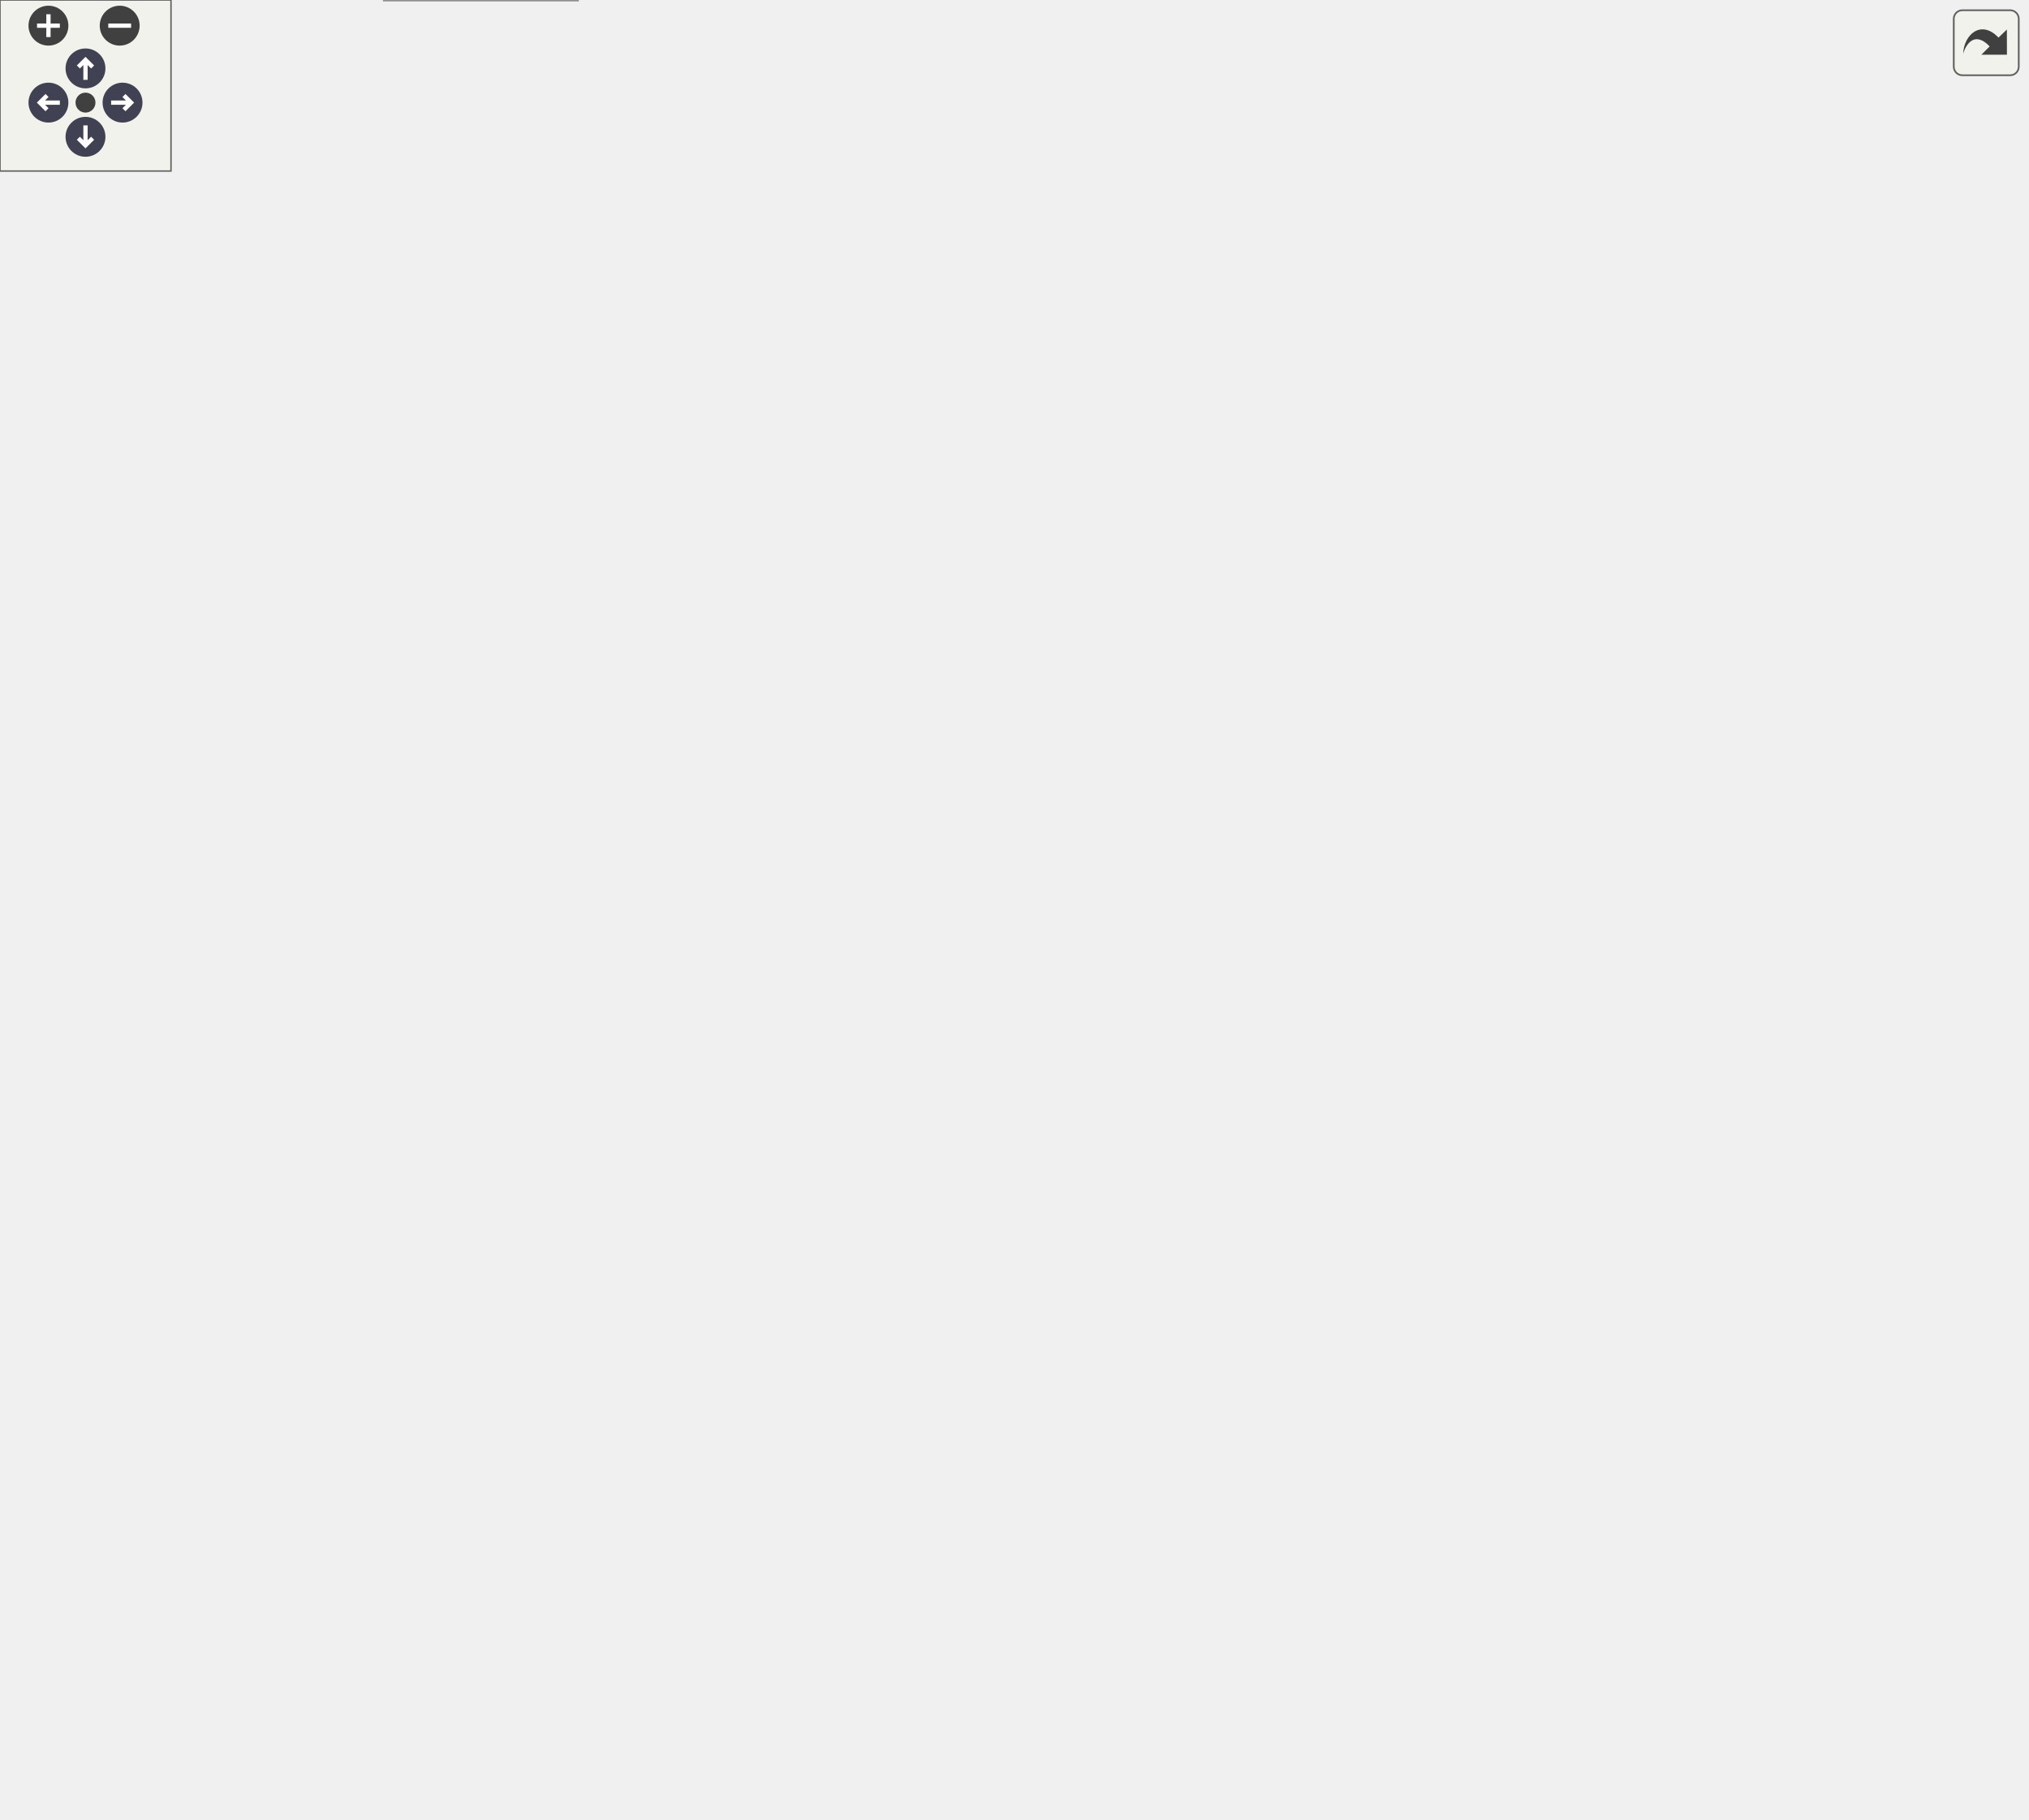
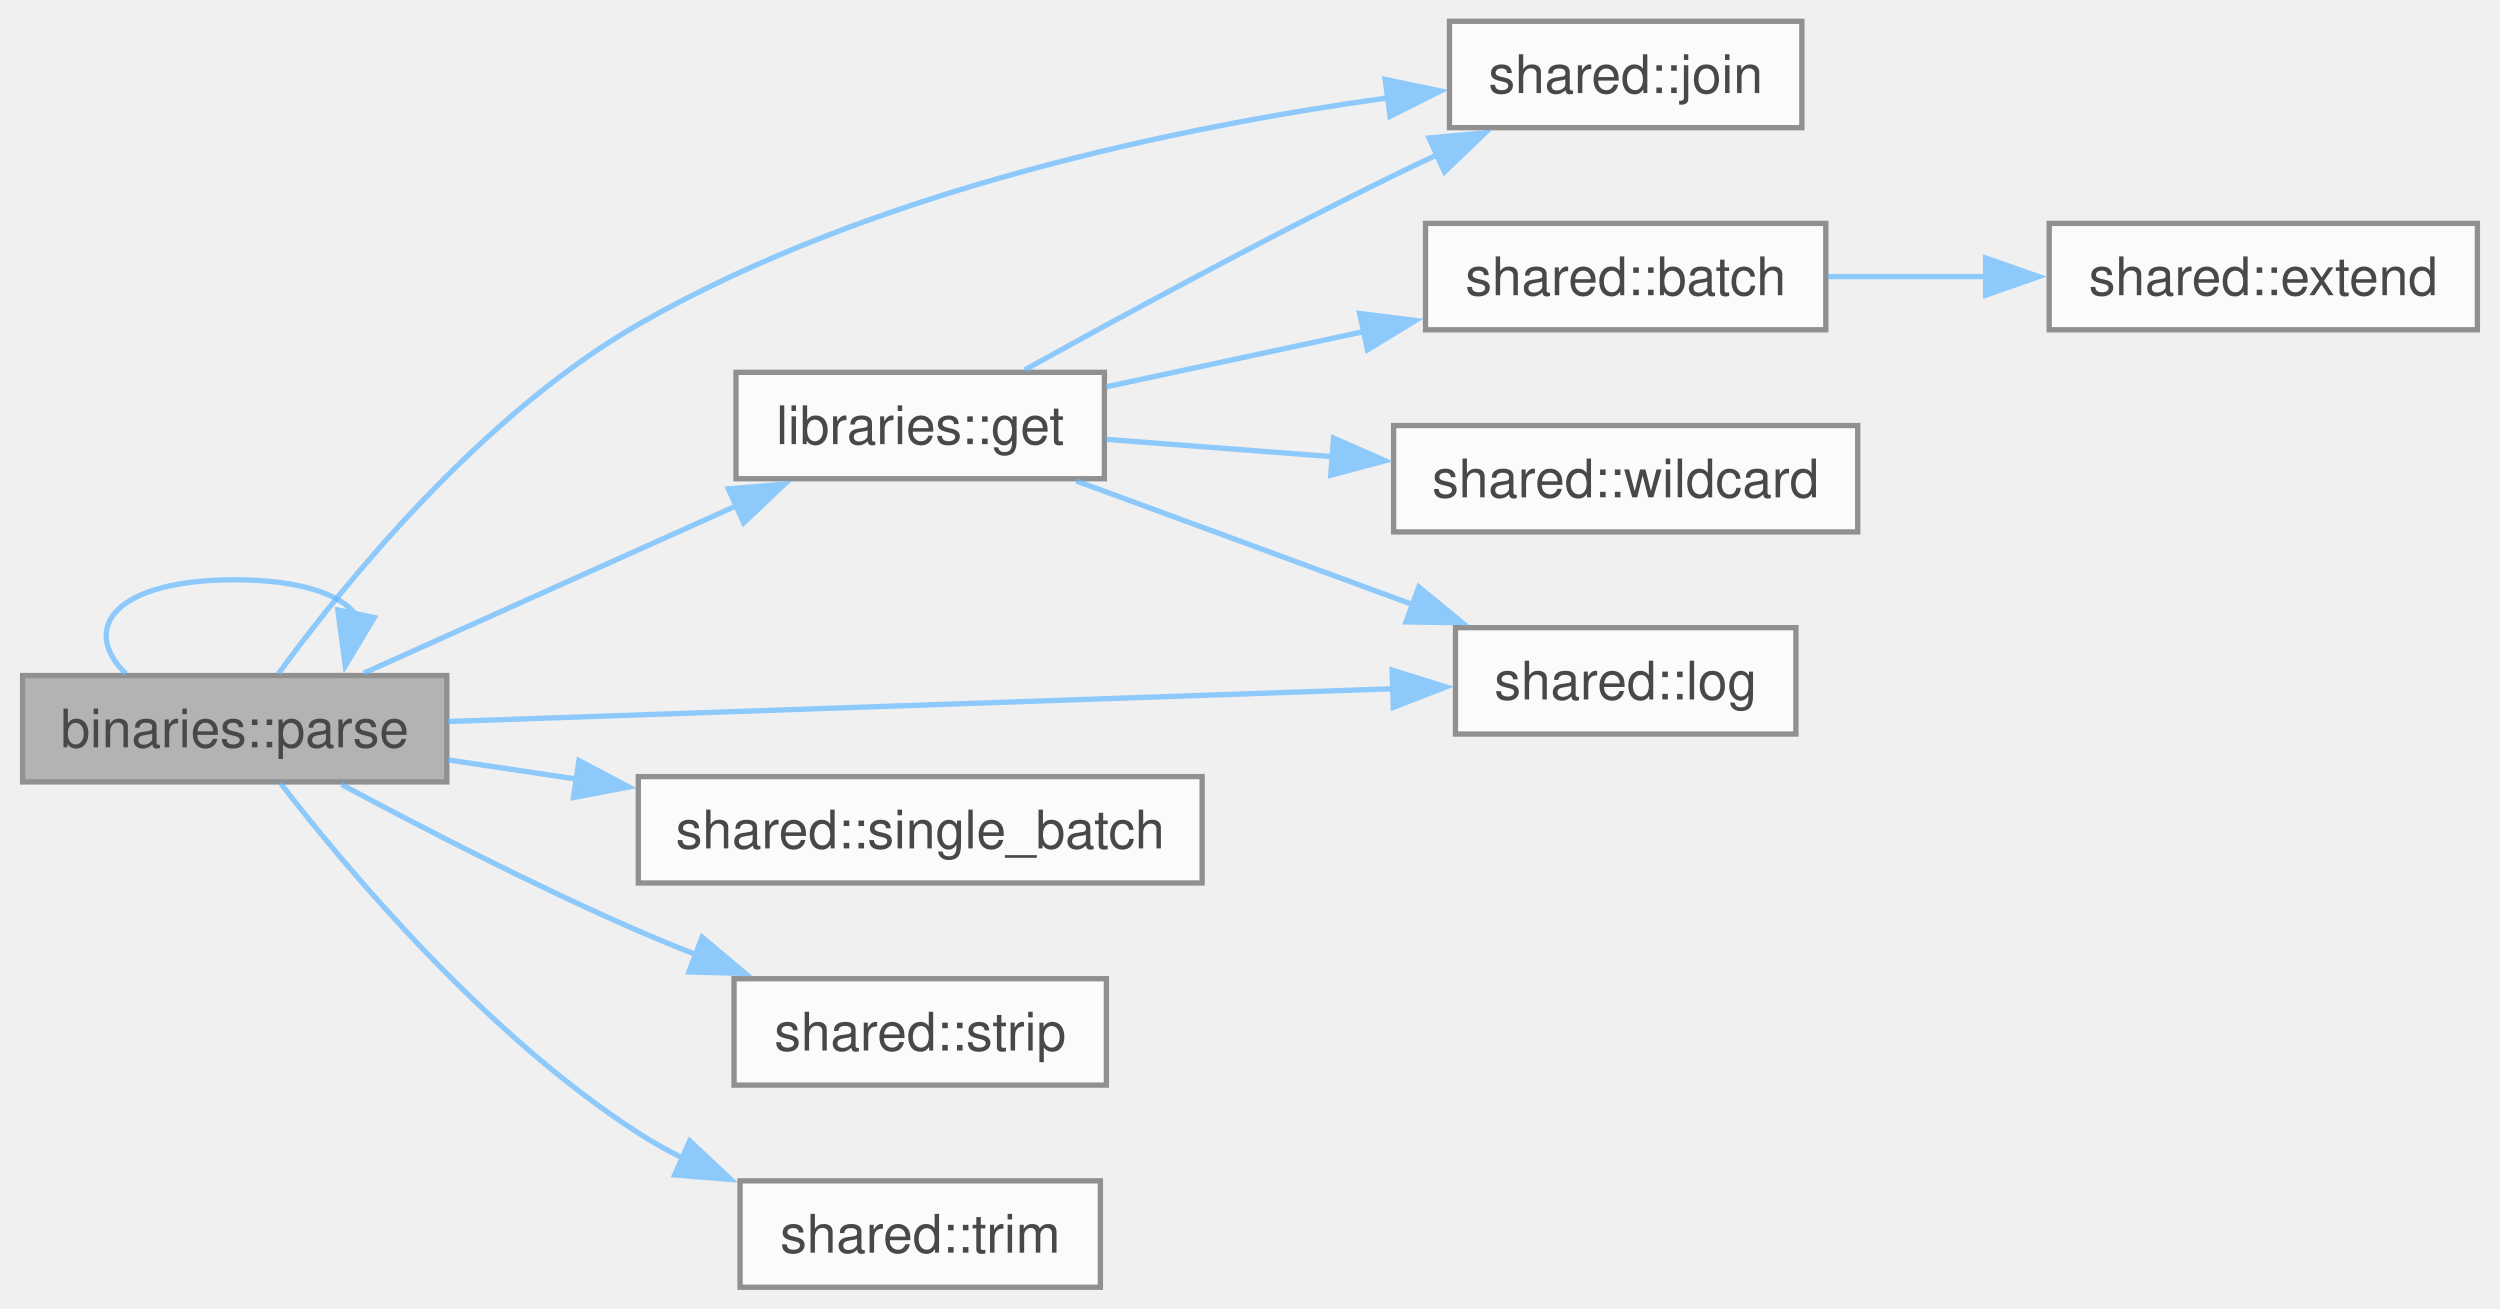
- <svg xmlns="http://www.w3.org/2000/svg" xmlns:xlink="http://www.w3.org/1999/xlink" id="main" version="1.1" xml:space="preserve">
-   <style type="text/css">
+ <svg xmlns="http://www.w3.org/2000/svg" xmlns:xlink="http://www.w3.org/1999/xlink" width="470pt" height="246pt" viewBox="0.00 0.00 469.50 246.00">
+   <svg id="main" version="1.1" xml:space="preserve">
+     <style type="text/css">
.node, .edge {opacity: 0.7;}
.node.selected, .edge.selected {opacity: 1;}
.edge:hover path { stroke: red; }
.edge:hover polygon { stroke: red; fill: red; }
</style>
-   <defs>
-     <circle id="rim" cx="0" cy="0" r="7" />
-     <circle id="rim2" cx="0" cy="0" r="3.5" />
-     <g id="zoomPlus">
-       <use xlink:href="#rim" fill="#404040">
-         <set attributeName="fill" to="#808080" begin="zoomplus.mouseover" end="zoomplus.mouseout" />
-       </use>
-       <path d="M-4,0h8M0,-4v8" fill="none" stroke="white" stroke-width="1.5" pointer-events="none" />
-     </g>
-     <g id="zoomMin">
-       <use xlink:href="#rim" fill="#404040">
-         <set attributeName="fill" to="#808080" begin="zoomminus.mouseover" end="zoomminus.mouseout" />
-       </use>
-       <path d="M-4,0h8" fill="none" stroke="white" stroke-width="1.5" pointer-events="none" />
-     </g>
-     <g id="arrowUp" transform="translate(30 24)">
-       <use xlink:href="#rim" />
-       <path pointer-events="none" fill="none" stroke="white" stroke-width="1.5" d="M0,-3.0v7 M-2.5,-0.5L0,-3.0L2.5,-0.5" />
-     </g>
-     <g id="arrowRight" transform="rotate(90) translate(36 -43)">
-       <use xlink:href="#rim" />
-       <path pointer-events="none" fill="none" stroke="white" stroke-width="1.5" d="M0,-3.0v7 M-2.5,-0.5L0,-3.0L2.5,-0.5" />
-     </g>
-     <g id="arrowDown" transform="rotate(180) translate(-30 -48)">
-       <use xlink:href="#rim" />
-       <path pointer-events="none" fill="none" stroke="white" stroke-width="1.5" d="M0,-3.0v7 M-2.5,-0.5L0,-3.0L2.5,-0.5" />
-     </g>
-     <g id="arrowLeft" transform="rotate(270) translate(-36 17)">
-       <use xlink:href="#rim" />
-       <path pointer-events="none" fill="none" stroke="white" stroke-width="1.5" d="M0,-3.0v7 M-2.5,-0.5L0,-3.0L2.5,-0.5" />
-     </g>
-     <g id="resetDef">
-       <use xlink:href="#rim2" fill="#404040">
-         <set attributeName="fill" to="#808080" begin="reset.mouseover" end="reset.mouseout" />
-       </use>
-     </g>
-   </defs>
-   <svg id="graph" class="graph">
-     <g id="viewport">
-       <g id="Node000001" class="node">
-         <g id="a_Node000001">
-           <a xlink:title="Parse a binary to determine dependencies.">
-             <polygon fill="#999999" stroke="#666666" points="79.75,-248 0,-248 0,-228 79.75,-228 79.75,-248" />
-             <text text-anchor="middle" x="39.88" y="-234.5" font-family="Helvetica,sans-Serif" font-size="10.00">binaries::parse</text>
-           </a>
+     <svg id="graph" class="graph">
+       <g id="graph0" class="graph" transform="scale(1 1) rotate(0) translate(4 242)">
+         <g id="Node000001" class="node">
+           <g id="a_Node000001">
+             <a xlink:title="Parse a binary to determine dependencies.">
+               <polygon fill="#999999" stroke="#666666" points="79.75,-115 0,-115 0,-95 79.75,-95 79.75,-115" />
+               <text text-anchor="middle" x="39.88" y="-101.5" font-family="Helvetica,sans-Serif" font-size="10.00">binaries::parse</text>
+             </a>
+           </g>
+         </g>
+         <g id="edge9_Node000001_Node000001" class="edge">
+           <g id="a_edge9_Node000001_Node000001">
+             <a xlink:title=" ">
+               <path fill="none" stroke="#63b8ff" d="M19.4,-115.34C10.65,-123.98 17.47,-133 39.88,-133 52.13,-133 59.72,-130.3 62.65,-126.44" />
+               <polygon fill="#63b8ff" stroke="#63b8ff" points="66.12,-125.9 60.66,-116.82 59.26,-127.32 66.12,-125.9" />
+             </a>
+           </g>
+         </g>
+         <g id="Node000002" class="node">
+           <g id="a_Node000002">
+             <a xlink:href="namespacelibraries.html#a4dfd6ab45adf8dc18ea57bc1f88eaedf" target="_top" xlink:title="Recursively resolve all shared-libraries needed by a library.">
+               <polygon fill="white" stroke="#666666" points="203.38,-172 134.12,-172 134.12,-152 203.38,-152 203.38,-172" />
+               <text text-anchor="middle" x="168.75" y="-158.5" font-family="Helvetica,sans-Serif" font-size="10.00">libraries::get</text>
+             </a>
+           </g>
+         </g>
+         <g id="edge1_Node000001_Node000002" class="edge">
+           <g id="a_edge1_Node000001_Node000002">
+             <a xlink:title=" ">
+               <path fill="none" stroke="#63b8ff" d="M64.15,-115.45C83.82,-124.29 112.25,-137.06 134.35,-146.99" />
+               <polygon fill="#63b8ff" stroke="#63b8ff" points="132.69,-150.09 143.25,-150.99 135.56,-143.7 132.69,-150.09" />
+             </a>
+           </g>
+         </g>
+         <g id="Node000005" class="node">
+           <g id="a_Node000005">
+             <a xlink:href="namespaceshared.html#a2f7cb04abbe01ba7193f2d2a6d520355" target="_top" xlink:title="Join a vector into a string.">
+               <polygon fill="white" stroke="#666666" points="334.5,-238 268.25,-238 268.25,-218 334.5,-218 334.5,-238" />
+               <text text-anchor="middle" x="301.38" y="-224.5" font-family="Helvetica,sans-Serif" font-size="10.00">shared::join</text>
+             </a>
+           </g>
+         </g>
+         <g id="edge7_Node000001_Node000005" class="edge">
+           <g id="a_edge7_Node000001_Node000005">
+             <a xlink:title=" ">
+               <path fill="none" stroke="#63b8ff" d="M48.1,-115.36C60.16,-131.85 86.03,-163.94 115.75,-181 159.91,-206.35 217.72,-218.2 256.8,-223.63" />
+               <polygon fill="#63b8ff" stroke="#63b8ff" points="256.17,-227.08 266.54,-224.89 257.07,-220.14 256.17,-227.08" />
+             </a>
+           </g>
+         </g>
+         <g id="Node000006" class="node">
+           <g id="a_Node000006">
+             <a xlink:href="namespaceshared.html#a99724c73af55fa92ae29fee700152917" target="_top" xlink:title="Log output to console, if verbose.">
+               <polygon fill="white" stroke="#666666" points="333.38,-124 269.38,-124 269.38,-104 333.38,-104 333.38,-124" />
+               <text text-anchor="middle" x="301.38" y="-110.5" font-family="Helvetica,sans-Serif" font-size="10.00">shared::log</text>
+             </a>
+           </g>
+         </g>
+         <g id="edge8_Node000001_Node000006" class="edge">
+           <g id="a_edge8_Node000001_Node000006">
+             <a xlink:title=" ">
+               <path fill="none" stroke="#63b8ff" d="M80.01,-106.36C127.85,-108.02 208.53,-110.81 257.86,-112.53" />
+               <polygon fill="#63b8ff" stroke="#63b8ff" points="257.46,-116.01 267.58,-112.86 257.7,-109.02 257.46,-116.01" />
+             </a>
+           </g>
+         </g>
+         <g id="Node000008" class="node">
+           <g id="a_Node000008">
+             <a xlink:href="namespaceshared.html#a8d237bf1ea1e2a6fb5c7d30bcb51f593" target="_top" xlink:title="Batch multiple iterations of an accumulator function together.">
+               <polygon fill="white" stroke="#666666" points="221.75,-96 115.75,-96 115.75,-76 221.75,-76 221.75,-96" />
+               <text text-anchor="middle" x="168.75" y="-82.5" font-family="Helvetica,sans-Serif" font-size="10.00">shared::single_batch</text>
+             </a>
+           </g>
+         </g>
+         <g id="edge10_Node000001_Node000008" class="edge">
+           <g id="a_edge10_Node000001_Node000008">
+             <a xlink:title=" ">
+               <path fill="none" stroke="#63b8ff" d="M79.98,-99.14C87.69,-97.99 95.96,-96.75 104.24,-95.51" />
+               <polygon fill="#63b8ff" stroke="#63b8ff" points="104.6,-99 113.97,-94.05 103.56,-92.07 104.6,-99" />
+             </a>
+           </g>
+         </g>
+         <g id="Node000009" class="node">
+           <g id="a_Node000009">
+             <a xlink:href="namespaceshared.html#ae0ec3e8d4de79340eda47eabfd075feb" target="_top" xlink:title="Strip all instance of character from a string.">
+               <polygon fill="white" stroke="#666666" points="203.75,-58 133.75,-58 133.75,-38 203.75,-38 203.75,-58" />
+               <text text-anchor="middle" x="168.75" y="-44.5" font-family="Helvetica,sans-Serif" font-size="10.00">shared::strip</text>
+             </a>
+           </g>
+         </g>
+         <g id="edge11_Node000001_Node000009" class="edge">
+           <g id="a_edge11_Node000001_Node000009">
+             <a xlink:title=" ">
+               <path fill="none" stroke="#63b8ff" d="M59.96,-94.51C74.92,-86.5 96.36,-75.43 115.75,-67 119.3,-65.46 123.01,-63.93 126.75,-62.46" />
+               <polygon fill="#63b8ff" stroke="#63b8ff" points="127.75,-65.82 135.85,-58.99 125.26,-59.28 127.75,-65.82" />
+             </a>
+           </g>
+         </g>
+         <g id="Node000010" class="node">
+           <g id="a_Node000010">
+             <a xlink:href="namespaceshared.html#a77e45bc6735a35fbc38891b166e40a7b" target="_top" xlink:title="Trim characters from the front and end of a string.">
+               <polygon fill="white" stroke="#666666" points="202.62,-20 134.88,-20 134.88,0 202.62,0 202.62,-20" />
+               <text text-anchor="middle" x="168.75" y="-6.5" font-family="Helvetica,sans-Serif" font-size="10.00">shared::trim</text>
+             </a>
+           </g>
+         </g>
+         <g id="edge12_Node000001_Node000010" class="edge">
+           <g id="a_edge12_Node000001_Node000010">
+             <a xlink:title=" ">
+               <path fill="none" stroke="#63b8ff" d="M48.51,-94.72C60.95,-78.63 87.09,-47.44 115.75,-29 118.44,-27.27 121.31,-25.67 124.27,-24.19" />
+               <polygon fill="#63b8ff" stroke="#63b8ff" points="125.42,-27.51 133.14,-20.26 122.58,-21.11 125.42,-27.51" />
+             </a>
+           </g>
+         </g>
+         <g id="Node000003" class="node">
+           <g id="a_Node000003">
+             <a xlink:href="namespaceshared.html#a993cd576fb1a43b497dc350728bd8c80" target="_top" xlink:title="Batch multiple iterations of an accumulator function together, threaded.">
+               <polygon fill="white" stroke="#666666" points="339,-200 263.75,-200 263.75,-180 339,-180 339,-200" />
+               <text text-anchor="middle" x="301.38" y="-186.5" font-family="Helvetica,sans-Serif" font-size="10.00">shared::batch</text>
+             </a>
+           </g>
+         </g>
+         <g id="edge2_Node000002_Node000003" class="edge">
+           <g id="a_edge2_Node000002_Node000003">
+             <a xlink:title=" ">
+               <path fill="none" stroke="#63b8ff" d="M203.73,-169.28C218.59,-172.47 236.29,-176.26 252.46,-179.73" />
+               <polygon fill="#63b8ff" stroke="#63b8ff" points="251.36,-183.07 261.87,-181.75 252.83,-176.23 251.36,-183.07" />
+             </a>
+           </g>
+         </g>
+         <g id="edge4_Node000002_Node000005" class="edge">
+           <g id="a_edge4_Node000002_Node000005">
+             <a xlink:title=" ">
+               <path fill="none" stroke="#63b8ff" d="M188.43,-172.48C206.11,-182.27 233.48,-197.13 257.75,-209 260.45,-210.32 263.27,-211.66 266.11,-212.98" />
+               <polygon fill="#63b8ff" stroke="#63b8ff" points="264.41,-216.06 274.96,-217.02 267.31,-209.69 264.41,-216.06" />
+             </a>
+           </g>
+         </g>
+         <g id="edge5_Node000002_Node000006" class="edge">
+           <g id="a_edge5_Node000002_Node000006">
+             <a xlink:title=" ">
+               <path fill="none" stroke="#63b8ff" d="M198.09,-151.58C216.67,-144.76 241.19,-135.75 261.56,-128.26" />
+               <polygon fill="#63b8ff" stroke="#63b8ff" points="262.49,-131.65 270.67,-124.92 260.07,-125.08 262.49,-131.65" />
+             </a>
+           </g>
+         </g>
+         <g id="Node000007" class="node">
+           <g id="a_Node000007">
+             <a xlink:href="namespaceshared.html#a6955b6b671ef8b660a0d6ed018712923" target="_top" xlink:title="Resolve wildcard patterns.">
+               <polygon fill="white" stroke="#666666" points="345,-162 257.75,-162 257.75,-142 345,-142 345,-162" />
+               <text text-anchor="middle" x="301.38" y="-148.5" font-family="Helvetica,sans-Serif" font-size="10.00">shared::wildcard</text>
+             </a>
+           </g>
+         </g>
+         <g id="edge6_Node000002_Node000007" class="edge">
+           <g id="a_edge6_Node000002_Node000007">
+             <a xlink:title=" ">
+               <path fill="none" stroke="#63b8ff" d="M203.73,-159.4C216.73,-158.4 231.91,-157.24 246.33,-156.14" />
+               <polygon fill="#63b8ff" stroke="#63b8ff" points="246.46,-159.64 256.16,-155.38 245.93,-152.66 246.46,-159.64" />
+             </a>
+           </g>
+         </g>
+         <g id="Node000004" class="node">
+           <g id="a_Node000004">
+             <a xlink:href="namespaceshared.html#a1636cc0cb46e6be8f452dbc1e92a1e28" target="_top" xlink:title="Extend a container in place.">
+               <polygon fill="white" stroke="#666666" points="461.5,-200 381,-200 381,-180 461.5,-180 461.5,-200" />
+               <text text-anchor="middle" x="421.25" y="-186.5" font-family="Helvetica,sans-Serif" font-size="10.00">shared::extend</text>
+             </a>
+           </g>
+         </g>
+         <g id="edge3_Node000003_Node000004" class="edge">
+           <g id="a_edge3_Node000003_Node000004">
+             <a xlink:title=" ">
+               <path fill="none" stroke="#63b8ff" d="M339.35,-190C348.86,-190 359.27,-190 369.36,-190" />
+               <polygon fill="#63b8ff" stroke="#63b8ff" points="369.04,-193.5 379.04,-190 369.04,-186.5 369.04,-193.5" />
+             </a>
+           </g>
        </g>
      </g>
-       <g id="edge25_Node000001_Node000001" class="edge">
-         <g id="a_edge25_Node000001_Node000001">
-           <a xlink:title=" ">
-             <path fill="none" stroke="#63b8ff" d="M19.4,-248.34C10.65,-256.98 17.47,-266 39.88,-266 52.13,-266 59.72,-263.3 62.65,-259.44" />
-             <polygon fill="#63b8ff" stroke="#63b8ff" points="66.12,-258.9 60.66,-249.82 59.26,-260.32 66.12,-258.9" />
-           </a>
-         </g>
-       </g>
-       <g id="Node000002" class="node">
-         <g id="a_Node000002">
-           <a xlink:href="namespaceshared.html#a80f3b59804700742a5a0c6ea15bf24f9" target="_top" xlink:title="A Blocking Parser that returns the output in a single string.">
-             <polygon fill="white" stroke="#666666" points="589.62,-571 514.38,-571 514.38,-551 589.62,-551 589.62,-571" />
-             <text text-anchor="middle" x="552" y="-557.5" font-family="Helvetica,sans-Serif" font-size="10.00">shared::dump</text>
-           </a>
-         </g>
-       </g>
-       <g id="edge1_Node000001_Node000002" class="edge">
-         <g id="a_edge1_Node000001_Node000002">
-           <a xlink:title=" ">
-             <path fill="none" stroke="#63b8ff" d="M41.83,-248.24C45.48,-282.56 61.25,-395.46 115.75,-467 161.62,-527.21 185.28,-539.19 257.75,-561 340.93,-586.04 443.5,-577.7 502.66,-569.35" />
-             <polygon fill="#63b8ff" stroke="#63b8ff" points="503.02,-572.84 512.4,-567.92 502,-565.91 503.02,-572.84" />
-           </a>
-         </g>
-       </g>
-       <g id="Node000003" class="node">
-         <g id="a_Node000003">
-           <a xlink:href="namespaceshared.html#aa381bd3e7caf6ab85ad8d8518fd4adf2" target="_top" xlink:title="Execute stuff.">
-             <polygon fill="white" stroke="#666666" points="464.88,-438 392.62,-438 392.62,-418 464.88,-418 464.88,-438" />
-             <text text-anchor="middle" x="428.75" y="-424.5" font-family="Helvetica,sans-Serif" font-size="10.00">shared::exec</text>
-           </a>
-         </g>
-       </g>
-       <g id="edge2_Node000001_Node000003" class="edge">
-         <g id="a_edge2_Node000001_Node000003">
-           <a xlink:title=" ">
-             <path fill="none" stroke="#63b8ff" d="M80.07,-234.89C153.21,-229.97 306.62,-224.02 345.75,-257 398.84,-301.74 336.72,-356.16 381.75,-409 382.21,-409.53 382.68,-410.05 383.17,-410.56" />
-             <polygon fill="#63b8ff" stroke="#63b8ff" points="380.97,-413.29 391.03,-416.62 385.25,-407.74 380.97,-413.29" />
-           </a>
-         </g>
-       </g>
-       <g id="Node000004" class="node">
-         <g id="a_Node000004">
-           <a xlink:href="namespacelibraries.html#a4dfd6ab45adf8dc18ea57bc1f88eaedf" target="_top" xlink:title="Recursively resolve all shared-libraries needed by a library.">
-             <polygon fill="white" stroke="#666666" points="203.38,-400 134.12,-400 134.12,-380 203.38,-380 203.38,-400" />
-             <text text-anchor="middle" x="168.75" y="-386.5" font-family="Helvetica,sans-Serif" font-size="10.00">libraries::get</text>
-           </a>
-         </g>
-       </g>
-       <g id="edge3_Node000001_Node000004" class="edge">
-         <g id="a_edge3_Node000001_Node000004">
-           <a xlink:title=" ">
-             <path fill="none" stroke="#63b8ff" d="M44.45,-248.37C53.13,-272.15 77.43,-331.22 115.75,-366 119.09,-369.03 122.88,-371.74 126.86,-374.15" />
-             <polygon fill="#63b8ff" stroke="#63b8ff" points="125.17,-377.22 135.64,-378.82 128.45,-371.04 125.17,-377.22" />
-           </a>
-         </g>
-       </g>
-       <g id="Node000010" class="node">
-         <g id="a_Node000010">
-           <a xlink:href="namespaceshared.html#a2f7cb04abbe01ba7193f2d2a6d520355" target="_top" xlink:title="Join a vector into a string.">
-             <polygon fill="white" stroke="#666666" points="334.88,-362 268.62,-362 268.62,-342 334.88,-342 334.88,-362" />
-             <text text-anchor="middle" x="301.75" y="-348.5" font-family="Helvetica,sans-Serif" font-size="10.00">shared::join</text>
-           </a>
-         </g>
-       </g>
-       <g id="edge22_Node000001_Node000010" class="edge">
-         <g id="a_edge22_Node000001_Node000010">
-           <a xlink:title=" ">
-             <path fill="none" stroke="#63b8ff" d="M50.04,-248.06C63.24,-261.96 88.99,-286.92 115.75,-301 161.1,-324.86 218.74,-338.46 257.53,-345.51" />
-             <polygon fill="#63b8ff" stroke="#63b8ff" points="256.5,-348.88 266.95,-347.15 257.7,-341.99 256.5,-348.88" />
-           </a>
-         </g>
-       </g>
-       <g id="Node000011" class="node">
-         <g id="a_Node000011">
-           <a xlink:href="namespaceshared.html#a99724c73af55fa92ae29fee700152917" target="_top" xlink:title="Log output to console, if verbose.">
-             <polygon fill="white" stroke="#666666" points="333.75,-324 269.75,-324 269.75,-304 333.75,-304 333.75,-324" />
-             <text text-anchor="middle" x="301.75" y="-310.5" font-family="Helvetica,sans-Serif" font-size="10.00">shared::log</text>
-           </a>
-         </g>
-       </g>
-       <g id="edge23_Node000001_Node000011" class="edge">
-         <g id="a_edge23_Node000001_Node000011">
-           <a xlink:title=" ">
-             <path fill="none" stroke="#63b8ff" d="M60.1,-248.42C74.94,-256.11 96.19,-266.35 115.75,-273 163.45,-289.22 220.29,-300.7 258.26,-307.32" />
-             <polygon fill="#63b8ff" stroke="#63b8ff" points="257.47,-310.73 267.92,-308.96 258.65,-303.83 257.47,-310.73" />
-           </a>
-         </g>
-       </g>
-       <g id="Node000012" class="node">
-         <g id="a_Node000012">
-           <a xlink:href="namespaceshared.html#afac154f1bef460ef6f24705f6c033f37" target="_top" xlink:title="Read a file.">
-             <polygon fill="white" stroke="#666666" points="345.75,-286 257.75,-286 257.75,-266 345.75,-266 345.75,-286" />
-             <text text-anchor="middle" x="301.75" y="-272.5" font-family="Helvetica,sans-Serif" font-size="10.00">shared::read_file</text>
-           </a>
-         </g>
-       </g>
-       <g id="edge26_Node000001_Node000012" class="edge">
-         <g id="a_edge26_Node000001_Node000012">
-           <a xlink:title=" ">
-             <path fill="none" stroke="#63b8ff" d="M80.05,-245.75C91.53,-247.91 104.12,-250.16 115.75,-252 159.53,-258.93 209.36,-265.31 246.27,-269.74" />
-             <polygon fill="#63b8ff" stroke="#63b8ff" points="245.44,-273.17 255.79,-270.88 246.27,-266.22 245.44,-273.17" />
-           </a>
-         </g>
-       </g>
-       <g id="Node000013" class="node">
-         <g id="a_Node000013">
-           <a xlink:href="namespaceshared.html#a219683cbcfb575bb29797638cadafb7b" target="_top" xlink:title="A Blocking Parser that splits the output into a set.">
-             <polygon fill="white" stroke="#666666" points="344.62,-552 258.88,-552 258.88,-532 344.62,-532 344.62,-552" />
-             <text text-anchor="middle" x="301.75" y="-538.5" font-family="Helvetica,sans-Serif" font-size="10.00">shared::setorize</text>
-           </a>
-         </g>
-       </g>
-       <g id="edge27_Node000001_Node000013" class="edge">
-         <g id="a_edge27_Node000001_Node000013">
-           <a xlink:title=" ">
-             <path fill="none" stroke="#63b8ff" d="M43.35,-248.22C50.56,-276.35 73.71,-356.31 115.75,-409 158.66,-462.79 228.68,-504.89 269.15,-526.35" />
-             <polygon fill="#63b8ff" stroke="#63b8ff" points="267.42,-529.39 277.91,-530.9 270.65,-523.18 267.42,-529.39" />
-           </a>
-         </g>
-       </g>
-       <g id="Node000015" class="node">
-         <g id="a_Node000015">
-           <a xlink:href="namespaceshared.html#ad05481a6e28afc976d57ddcba12e8a4d" target="_top" xlink:title="A Blocking Parser that returns the first count of the output.">
-             <polygon fill="white" stroke="#666666" points="204.88,-210 132.62,-210 132.62,-190 204.88,-190 204.88,-210" />
-             <text text-anchor="middle" x="168.75" y="-196.5" font-family="Helvetica,sans-Serif" font-size="10.00">shared::head</text>
-           </a>
-         </g>
-       </g>
-       <g id="edge20_Node000001_Node000015" class="edge">
-         <g id="a_edge20_Node000001_Node000015">
-           <a xlink:title=" ">
-             <path fill="none" stroke="#63b8ff" d="M75.88,-227.52C90.16,-223.24 106.87,-218.23 122.09,-213.67" />
-             <polygon fill="#63b8ff" stroke="#63b8ff" points="122.83,-217.11 131.41,-210.88 120.83,-210.4 122.83,-217.11" />
-           </a>
-         </g>
-       </g>
-       <g id="Node000016" class="node">
-         <g id="a_Node000016">
-           <a xlink:href="namespaceshared.html#a48902b7bb96ff218057c3b363b43ea8a" target="_top" xlink:title="Compose a return value from an accumulator function.">
-             <polygon fill="white" stroke="#666666" points="200.75,-172 136.75,-172 136.75,-152 200.75,-152 200.75,-172" />
-             <text text-anchor="middle" x="168.75" y="-158.5" font-family="Helvetica,sans-Serif" font-size="10.00">shared::init</text>
-           </a>
-         </g>
-       </g>
-       <g id="edge21_Node000001_Node000016" class="edge">
-         <g id="a_edge21_Node000001_Node000016">
-           <a xlink:title=" ">
-             <path fill="none" stroke="#63b8ff" d="M52.3,-227.54C66.36,-215.09 91.38,-194.33 115.75,-181 118.95,-179.25 122.35,-177.6 125.82,-176.06" />
-             <polygon fill="#63b8ff" stroke="#63b8ff" points="126.95,-179.37 134.88,-172.35 124.3,-172.89 126.95,-179.37" />
-           </a>
-         </g>
-       </g>
-       <g id="Node000017" class="node">
-         <g id="a_Node000017">
-           <a xlink:href="namespaceshared.html#a4ddc24b4d99e824f9b941fa905fb0a81" target="_top" xlink:title="A Blocking Parser that returns the first line of output.">
-             <polygon fill="white" stroke="#666666" points="212.38,-134 125.12,-134 125.12,-114 212.38,-114 212.38,-134" />
-             <text text-anchor="middle" x="168.75" y="-120.5" font-family="Helvetica,sans-Serif" font-size="10.00">shared::one_line</text>
-           </a>
-         </g>
-       </g>
-       <g id="edge24_Node000001_Node000017" class="edge">
-         <g id="a_edge24_Node000001_Node000017">
-           <a xlink:title=" ">
-             <path fill="none" stroke="#63b8ff" d="M46.45,-227.59C57.31,-208.26 83.09,-166.65 115.75,-143 117.5,-141.73 119.35,-140.54 121.26,-139.42" />
-             <polygon fill="#63b8ff" stroke="#63b8ff" points="122.49,-142.72 129.84,-135.09 119.34,-136.47 122.49,-142.72" />
-           </a>
-         </g>
-       </g>
-       <g id="Node000018" class="node">
-         <g id="a_Node000018">
-           <a xlink:href="namespaceshared.html#a8d237bf1ea1e2a6fb5c7d30bcb51f593" target="_top" xlink:title="Batch multiple iterations of an accumulator function together.">
-             <polygon fill="white" stroke="#666666" points="221.75,-96 115.75,-96 115.75,-76 221.75,-76 221.75,-96" />
-             <text text-anchor="middle" x="168.75" y="-82.5" font-family="Helvetica,sans-Serif" font-size="10.00">shared::single_batch</text>
-           </a>
-         </g>
-       </g>
-       <g id="edge28_Node000001_Node000018" class="edge">
-         <g id="a_edge28_Node000001_Node000018">
-           <a xlink:title=" ">
-             <path fill="none" stroke="#63b8ff" d="M43.9,-227.74C51.69,-203.05 74.75,-139.82 115.75,-105 117.01,-103.93 118.33,-102.92 119.71,-101.96" />
-             <polygon fill="#63b8ff" stroke="#63b8ff" points="121.13,-105.18 128.06,-97.17 117.64,-99.11 121.13,-105.18" />
-           </a>
-         </g>
-       </g>
-       <g id="Node000019" class="node">
-         <g id="a_Node000019">
-           <a xlink:href="namespaceshared.html#ae0ec3e8d4de79340eda47eabfd075feb" target="_top" xlink:title="Strip all instance of character from a string.">
-             <polygon fill="white" stroke="#666666" points="203.75,-58 133.75,-58 133.75,-38 203.75,-38 203.75,-58" />
-             <text text-anchor="middle" x="168.75" y="-44.5" font-family="Helvetica,sans-Serif" font-size="10.00">shared::strip</text>
-           </a>
-         </g>
-       </g>
-       <g id="edge29_Node000001_Node000019" class="edge">
-         <g id="a_edge29_Node000001_Node000019">
-           <a xlink:title=" ">
-             <path fill="none" stroke="#63b8ff" d="M42.53,-227.51C47.72,-198 66.38,-113.38 115.75,-67 118,-64.88 120.51,-63 123.18,-61.32" />
-             <polygon fill="#63b8ff" stroke="#63b8ff" points="124.68,-64.48 131.98,-56.8 121.48,-58.25 124.68,-64.48" />
-           </a>
-         </g>
-       </g>
-       <g id="Node000020" class="node">
-         <g id="a_Node000020">
-           <a xlink:href="namespaceshared.html#a77e45bc6735a35fbc38891b166e40a7b" target="_top" xlink:title="Trim characters from the front and end of a string.">
-             <polygon fill="white" stroke="#666666" points="202.62,-20 134.88,-20 134.88,0 202.62,0 202.62,-20" />
-             <text text-anchor="middle" x="168.75" y="-6.5" font-family="Helvetica,sans-Serif" font-size="10.00">shared::trim</text>
-           </a>
-         </g>
-       </g>
-       <g id="edge30_Node000001_Node000020" class="edge">
-         <g id="a_edge30_Node000001_Node000020">
-           <a xlink:title=" ">
-             <path fill="none" stroke="#63b8ff" d="M41.57,-227.69C44.35,-194.25 57.61,-87.51 115.75,-29 118.24,-26.49 121.1,-24.31 124.15,-22.41" />
-             <polygon fill="#63b8ff" stroke="#63b8ff" points="125.68,-25.56 133.06,-17.96 122.55,-19.3 125.68,-25.56" />
-           </a>
-         </g>
-       </g>
-       <g id="edge6_Node000004_Node000003" class="edge">
-         <g id="a_edge6_Node000004_Node000003">
-           <a xlink:title=" ">
-             <path fill="none" stroke="#63b8ff" d="M203.87,-398.21C220.11,-401.9 239.86,-406.08 257.75,-409 299.35,-415.8 347.09,-420.9 381.37,-424.1" />
-             <polygon fill="#63b8ff" stroke="#63b8ff" points="380.66,-427.55 390.94,-424.97 381.3,-420.57 380.66,-427.55" />
-           </a>
-         </g>
-       </g>
-       <g id="Node000005" class="node">
-         <g id="a_Node000005">
-           <a xlink:href="namespaceshared.html#a993cd576fb1a43b497dc350728bd8c80" target="_top" xlink:title="Batch multiple iterations of an accumulator function together, threaded.">
-             <polygon fill="white" stroke="#666666" points="339.38,-400 264.12,-400 264.12,-380 339.38,-380 339.38,-400" />
-             <text text-anchor="middle" x="301.75" y="-386.5" font-family="Helvetica,sans-Serif" font-size="10.00">shared::batch</text>
-           </a>
-         </g>
-       </g>
-       <g id="edge4_Node000004_Node000005" class="edge">
-         <g id="a_edge4_Node000004_Node000005">
-           <a xlink:title=" ">
-             <path fill="none" stroke="#63b8ff" d="M203.83,-390C218.71,-390 236.43,-390 252.63,-390" />
-             <polygon fill="#63b8ff" stroke="#63b8ff" points="252.57,-393.5 262.57,-390 252.57,-386.5 252.57,-393.5" />
-           </a>
-         </g>
-       </g>
-       <g id="Node000007" class="node">
-         <g id="a_Node000007">
-           <a xlink:href="namespaceshared.html#a9ed709af90ab0108e5c3a8afdd3e7042" target="_top" xlink:title="Split the contents of an FD.">
-             <polygon fill="white" stroke="#666666" points="475.75,-533 381.75,-533 381.75,-513 475.75,-513 475.75,-533" />
-             <text text-anchor="middle" x="428.75" y="-519.5" font-family="Helvetica,sans-Serif" font-size="10.00">shared::fd_splitter</text>
-           </a>
-         </g>
-       </g>
-       <g id="edge7_Node000004_Node000007" class="edge">
-         <g id="a_edge7_Node000004_Node000007">
-           <a xlink:title=" ">
-             <path fill="none" stroke="#63b8ff" d="M176.28,-400.5C189.22,-420.36 220.13,-463.37 257.75,-485 292.02,-504.7 335.62,-514.19 370.08,-518.76" />
-             <polygon fill="#63b8ff" stroke="#63b8ff" points="369.54,-522.22 379.89,-519.95 370.39,-515.27 369.54,-522.22" />
-           </a>
-         </g>
-       </g>
-       <g id="edge12_Node000004_Node000010" class="edge">
-         <g id="a_edge12_Node000004_Node000010">
-           <a xlink:title=" ">
-             <path fill="none" stroke="#63b8ff" d="M203.83,-380.12C220.12,-375.39 239.81,-369.68 257.18,-364.64" />
-             <polygon fill="#63b8ff" stroke="#63b8ff" points="258.12,-368.01 266.74,-361.86 256.17,-361.29 258.12,-368.01" />
-           </a>
-         </g>
-       </g>
-       <g id="edge13_Node000004_Node000011" class="edge">
-         <g id="a_edge13_Node000004_Node000011">
-           <a xlink:title=" ">
-             <path fill="none" stroke="#63b8ff" d="M184.26,-379.58C201.36,-367.54 230.85,-347.54 257.75,-333 260.11,-331.72 262.58,-330.46 265.08,-329.23" />
-             <polygon fill="#63b8ff" stroke="#63b8ff" points="266.47,-332.44 274.05,-325.04 263.5,-326.1 266.47,-332.44" />
-           </a>
-         </g>
-       </g>
-       <g id="edge14_Node000004_Node000012" class="edge">
-         <g id="a_edge14_Node000004_Node000012">
-           <a xlink:title=" ">
-             <path fill="none" stroke="#63b8ff" d="M177.13,-379.56C191.02,-360.55 222.8,-319.94 257.75,-295 259.3,-293.89 260.93,-292.83 262.61,-291.81" />
-             <polygon fill="#63b8ff" stroke="#63b8ff" points="264.06,-295 271.22,-287.19 260.75,-288.83 264.06,-295" />
-           </a>
-         </g>
-       </g>
-       <g id="edge15_Node000004_Node000013" class="edge">
-         <g id="a_edge15_Node000004_Node000013">
-           <a xlink:title=" ">
-             <path fill="none" stroke="#63b8ff" d="M176.51,-400.4C195.27,-429.2 247.33,-508.51 257.75,-518 260.84,-520.81 264.32,-523.43 267.92,-525.82" />
-             <polygon fill="#63b8ff" stroke="#63b8ff" points="265.9,-528.69 276.28,-530.82 269.49,-522.68 265.9,-528.69" />
-           </a>
-         </g>
-       </g>
-       <g id="Node000014" class="node">
-         <g id="a_Node000014">
-           <a xlink:href="namespaceshared.html#a6955b6b671ef8b660a0d6ed018712923" target="_top" xlink:title="Resolve wildcard patterns.">
-             <polygon fill="white" stroke="#666666" points="345.38,-476 258.12,-476 258.12,-456 345.38,-456 345.38,-476" />
-             <text text-anchor="middle" x="301.75" y="-462.5" font-family="Helvetica,sans-Serif" font-size="10.00">shared::wildcard</text>
-           </a>
-         </g>
-       </g>
-       <g id="edge17_Node000004_Node000014" class="edge">
-         <g id="a_edge17_Node000004_Node000014">
-           <a xlink:title=" ">
-             <path fill="none" stroke="#63b8ff" d="M187.21,-400.49C204.91,-411.08 233.13,-427.86 257.75,-442 262.29,-444.61 267.13,-447.35 271.85,-450" />
-             <polygon fill="#63b8ff" stroke="#63b8ff" points="270.1,-453.03 280.53,-454.85 273.51,-446.92 270.1,-453.03" />
-           </a>
-         </g>
-       </g>
-       <g id="Node000006" class="node">
-         <g id="a_Node000006">
-           <a xlink:href="namespaceshared.html#a1636cc0cb46e6be8f452dbc1e92a1e28" target="_top" xlink:title="Extend a container in place.">
-             <polygon fill="white" stroke="#666666" points="469,-400 388.5,-400 388.5,-380 469,-380 469,-400" />
-             <text text-anchor="middle" x="428.75" y="-386.5" font-family="Helvetica,sans-Serif" font-size="10.00">shared::extend</text>
-           </a>
-         </g>
-       </g>
-       <g id="edge5_Node000005_Node000006" class="edge">
-         <g id="a_edge5_Node000005_Node000006">
-           <a xlink:title=" ">
-             <path fill="none" stroke="#63b8ff" d="M339.58,-390C351.27,-390 364.41,-390 376.9,-390" />
-             <polygon fill="#63b8ff" stroke="#63b8ff" points="376.62,-393.5 386.62,-390 376.62,-386.5 376.62,-393.5" />
-           </a>
-         </g>
-       </g>
-       <g id="edge8_Node000007_Node000002" class="edge">
-         <g id="a_edge8_Node000007_Node000002">
-           <a xlink:title=" ">
-             <path fill="none" stroke="#63b8ff" d="M463.2,-533.48C476.72,-537.72 492.51,-542.67 506.94,-547.19" />
-             <polygon fill="#63b8ff" stroke="#63b8ff" points="505.62,-550.45 516.21,-550.1 507.72,-543.77 505.62,-550.45" />
-           </a>
-         </g>
-       </g>
-       <g id="Node000008" class="node">
-         <g id="a_Node000008">
-           <a xlink:href="namespaceshared.html#a6282d0d8d2ab3f70038d7428729c15ca" target="_top" xlink:title="Escape a string.">
-             <polygon fill="white" stroke="#666666" points="711,-514 628.25,-514 628.25,-494 711,-494 711,-514" />
-             <text text-anchor="middle" x="669.62" y="-500.5" font-family="Helvetica,sans-Serif" font-size="10.00">shared::escape</text>
-           </a>
-         </g>
-       </g>
-       <g id="edge9_Node000007_Node000008" class="edge">
-         <g id="a_edge9_Node000007_Node000008">
-           <a xlink:title=" ">
-             <path fill="none" stroke="#63b8ff" d="M466.58,-512.58C480.6,-509.12 496.8,-505.71 511.75,-504 546.54,-500.02 585.96,-500.04 616.57,-501.04" />
-             <polygon fill="#63b8ff" stroke="#63b8ff" points="616.21,-504.53 626.34,-501.41 616.48,-497.54 616.21,-504.53" />
-           </a>
-         </g>
-       </g>
-       <g id="Node000009" class="node">
-         <g id="a_Node000009">
-           <a xlink:href="namespaceshared.html#a690cc836408825d804377522d9d99a07" target="_top" xlink:title="Split a string.">
-             <polygon fill="white" stroke="#666666" points="592.25,-533 511.75,-533 511.75,-513 592.25,-513 592.25,-533" />
-             <text text-anchor="middle" x="552" y="-519.5" font-family="Helvetica,sans-Serif" font-size="10.00">shared::splitter</text>
-           </a>
-         </g>
-       </g>
-       <g id="edge10_Node000007_Node000009" class="edge">
-         <g id="a_edge10_Node000007_Node000009">
-           <a xlink:title=" ">
-             <path fill="none" stroke="#63b8ff" d="M475.94,-523C483.76,-523 491.92,-523 499.87,-523" />
-             <polygon fill="#63b8ff" stroke="#63b8ff" points="499.76,-526.5 509.76,-523 499.76,-519.5 499.76,-526.5" />
-           </a>
-         </g>
-       </g>
-       <g id="edge11_Node000009_Node000008" class="edge">
-         <g id="a_edge11_Node000009_Node000008">
-           <a xlink:title=" ">
-             <path fill="none" stroke="#63b8ff" d="M592.47,-516.51C600.21,-515.24 608.43,-513.89 616.51,-512.56" />
-             <polygon fill="#63b8ff" stroke="#63b8ff" points="616.97,-516.04 626.27,-510.96 615.83,-509.13 616.97,-516.04" />
-           </a>
-         </g>
-       </g>
-       <g id="edge16_Node000013_Node000007" class="edge">
-         <g id="a_edge16_Node000013_Node000007">
-           <a xlink:title=" ">
-             <path fill="none" stroke="#63b8ff" d="M345.07,-535.57C353.24,-534.32 361.94,-533 370.49,-531.7" />
-             <polygon fill="#63b8ff" stroke="#63b8ff" points="370.76,-535.2 380.12,-530.24 369.71,-528.28 370.76,-535.2" />
-           </a>
-         </g>
-       </g>
-       <g id="edge18_Node000014_Node000003" class="edge">
-         <g id="a_edge18_Node000014_Node000003">
-           <a xlink:title=" ">
-             <path fill="none" stroke="#63b8ff" d="M337.24,-455.52C351.31,-451.24 367.77,-446.23 382.77,-441.67" />
-             <polygon fill="#63b8ff" stroke="#63b8ff" points="383.38,-445.15 391.93,-438.89 381.34,-438.45 383.38,-445.15" />
-           </a>
-         </g>
-       </g>
-       <g id="edge19_Node000014_Node000007" class="edge">
-         <g id="a_edge19_Node000014_Node000007">
-           <a xlink:title=" ">
-             <path fill="none" stroke="#63b8ff" d="M325.68,-476.45C344.97,-485.25 372.81,-497.95 394.55,-507.86" />
-             <polygon fill="#63b8ff" stroke="#63b8ff" points="393.04,-511.02 403.59,-511.98 395.94,-504.65 393.04,-511.02" />
-           </a>
-         </g>
-       </g>
-     </g>
-   </svg>
-   <g id="navigator" transform="translate(0 0)" fill="#404254">
-     <rect fill="#f2f5e9" fill-opacity="0.5" stroke="#606060" stroke-width=".5" x="0" y="0" width="60" height="60" />
-     <use id="zoomplus" xlink:href="#zoomPlus" x="17" y="9" />
-     <use id="zoomminus" xlink:href="#zoomMin" x="42" y="9" />
-     <use id="reset" xlink:href="#resetDef" x="30" y="36" />
-     <use id="arrowup" xlink:href="#arrowUp" x="0" y="0" />
-     <use id="arrowright" xlink:href="#arrowRight" x="0" y="0" />
-     <use id="arrowdown" xlink:href="#arrowDown" x="0" y="0" />
-     <use id="arrowleft" xlink:href="#arrowLeft" x="0" y="0" />
-   </g>
-   <svg viewBox="0 0 15 15" width="100%" height="30px" preserveAspectRatio="xMaxYMin meet">
-     <g id="arrow_out" transform="scale(0.3 0.3)">
-       <a xlink:href="namespacebinaries_ac1478c81b2eb2c4ecdba98e92c4e7651_cgraph_org.svg" target="_base">
-         <rect id="button" ry="5" rx="5" y="6" x="6" height="38" width="38" fill="#f2f5e9" fill-opacity="0.5" stroke="#606060" stroke-width="1.0" />
-         <path id="arrow" d="M 11.5,31.437 C 11.94,20.098 22.043,11.323 32.159,21.979 L 37.069,17.246 C 37.069,17.246 37.088,32 37.088,32 L 22.16,31.978 C 22.16,31.978 26.998,27.14 26.998,27.14 C 18.529,18.264 13.292,25.23 11.5,31.437 z" style="fill:#404040;" />
-       </a>
-     </g>
+     </svg>
  </svg>
  <style type="text/css">

[data-mouse-over-selected='false'] { opacity: 0.7; }
[data-mouse-over-selected='true']  { opacity: 1.0; }

</style>
</svg>
